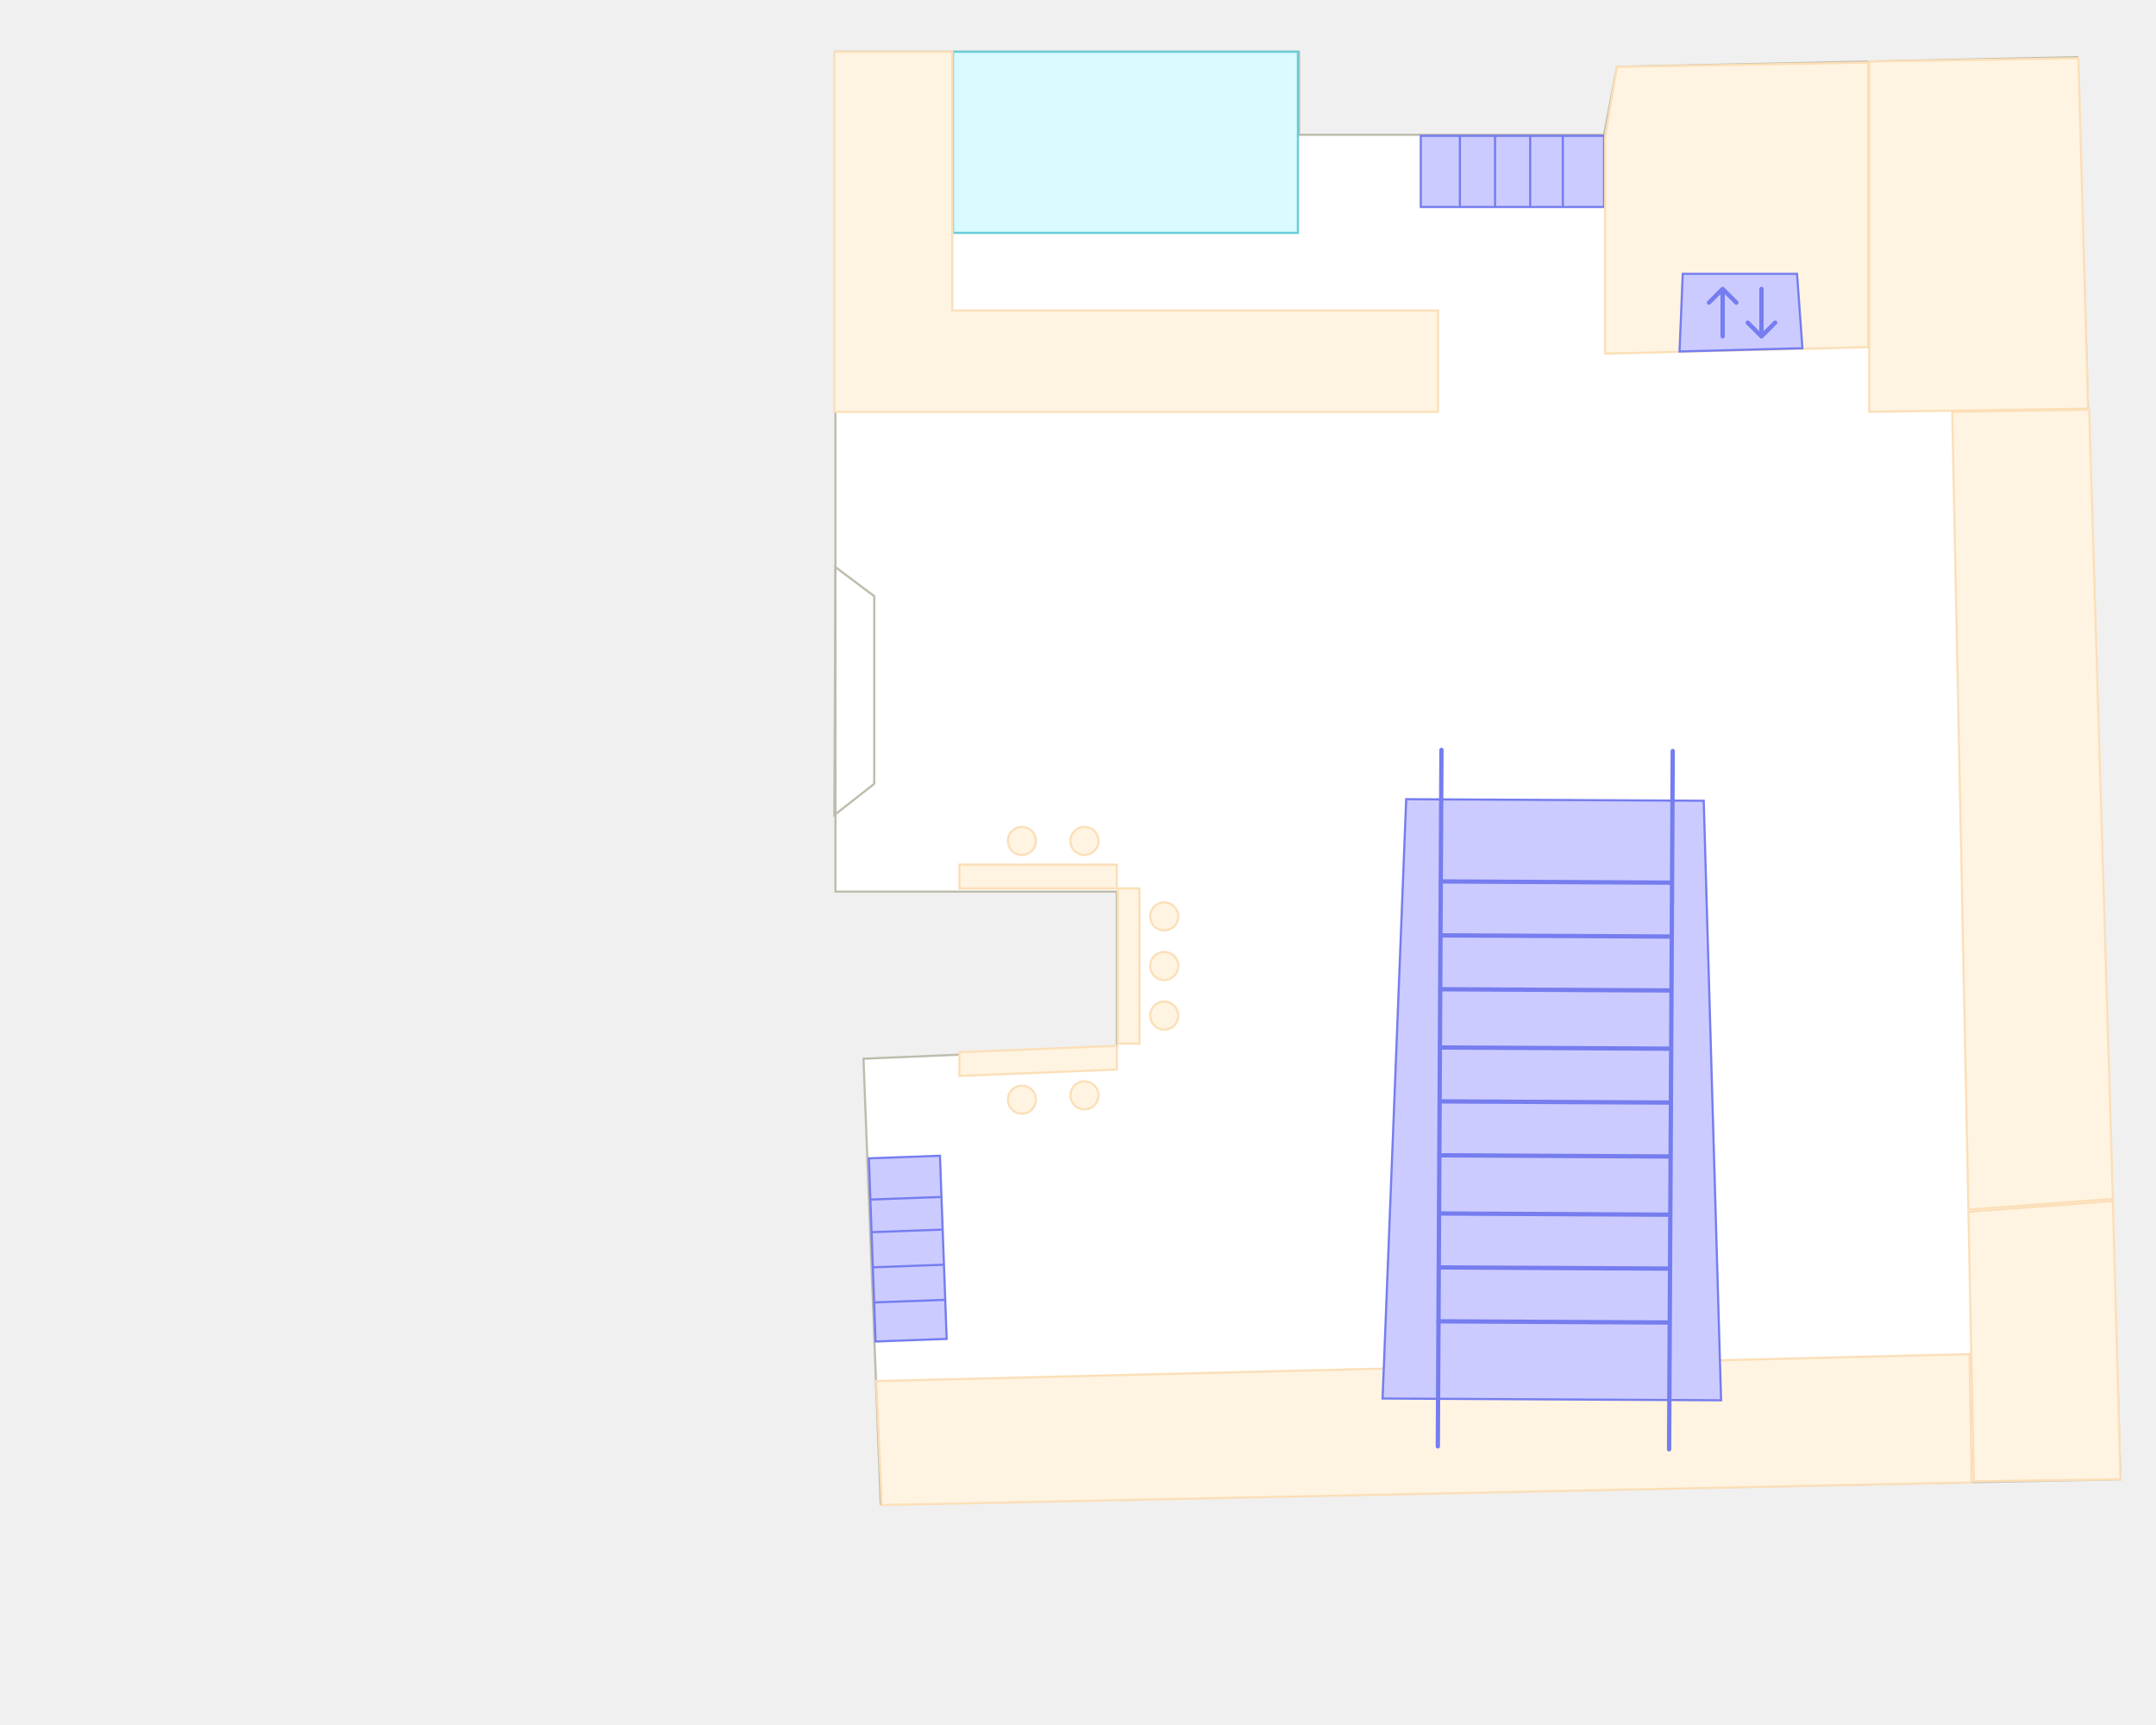
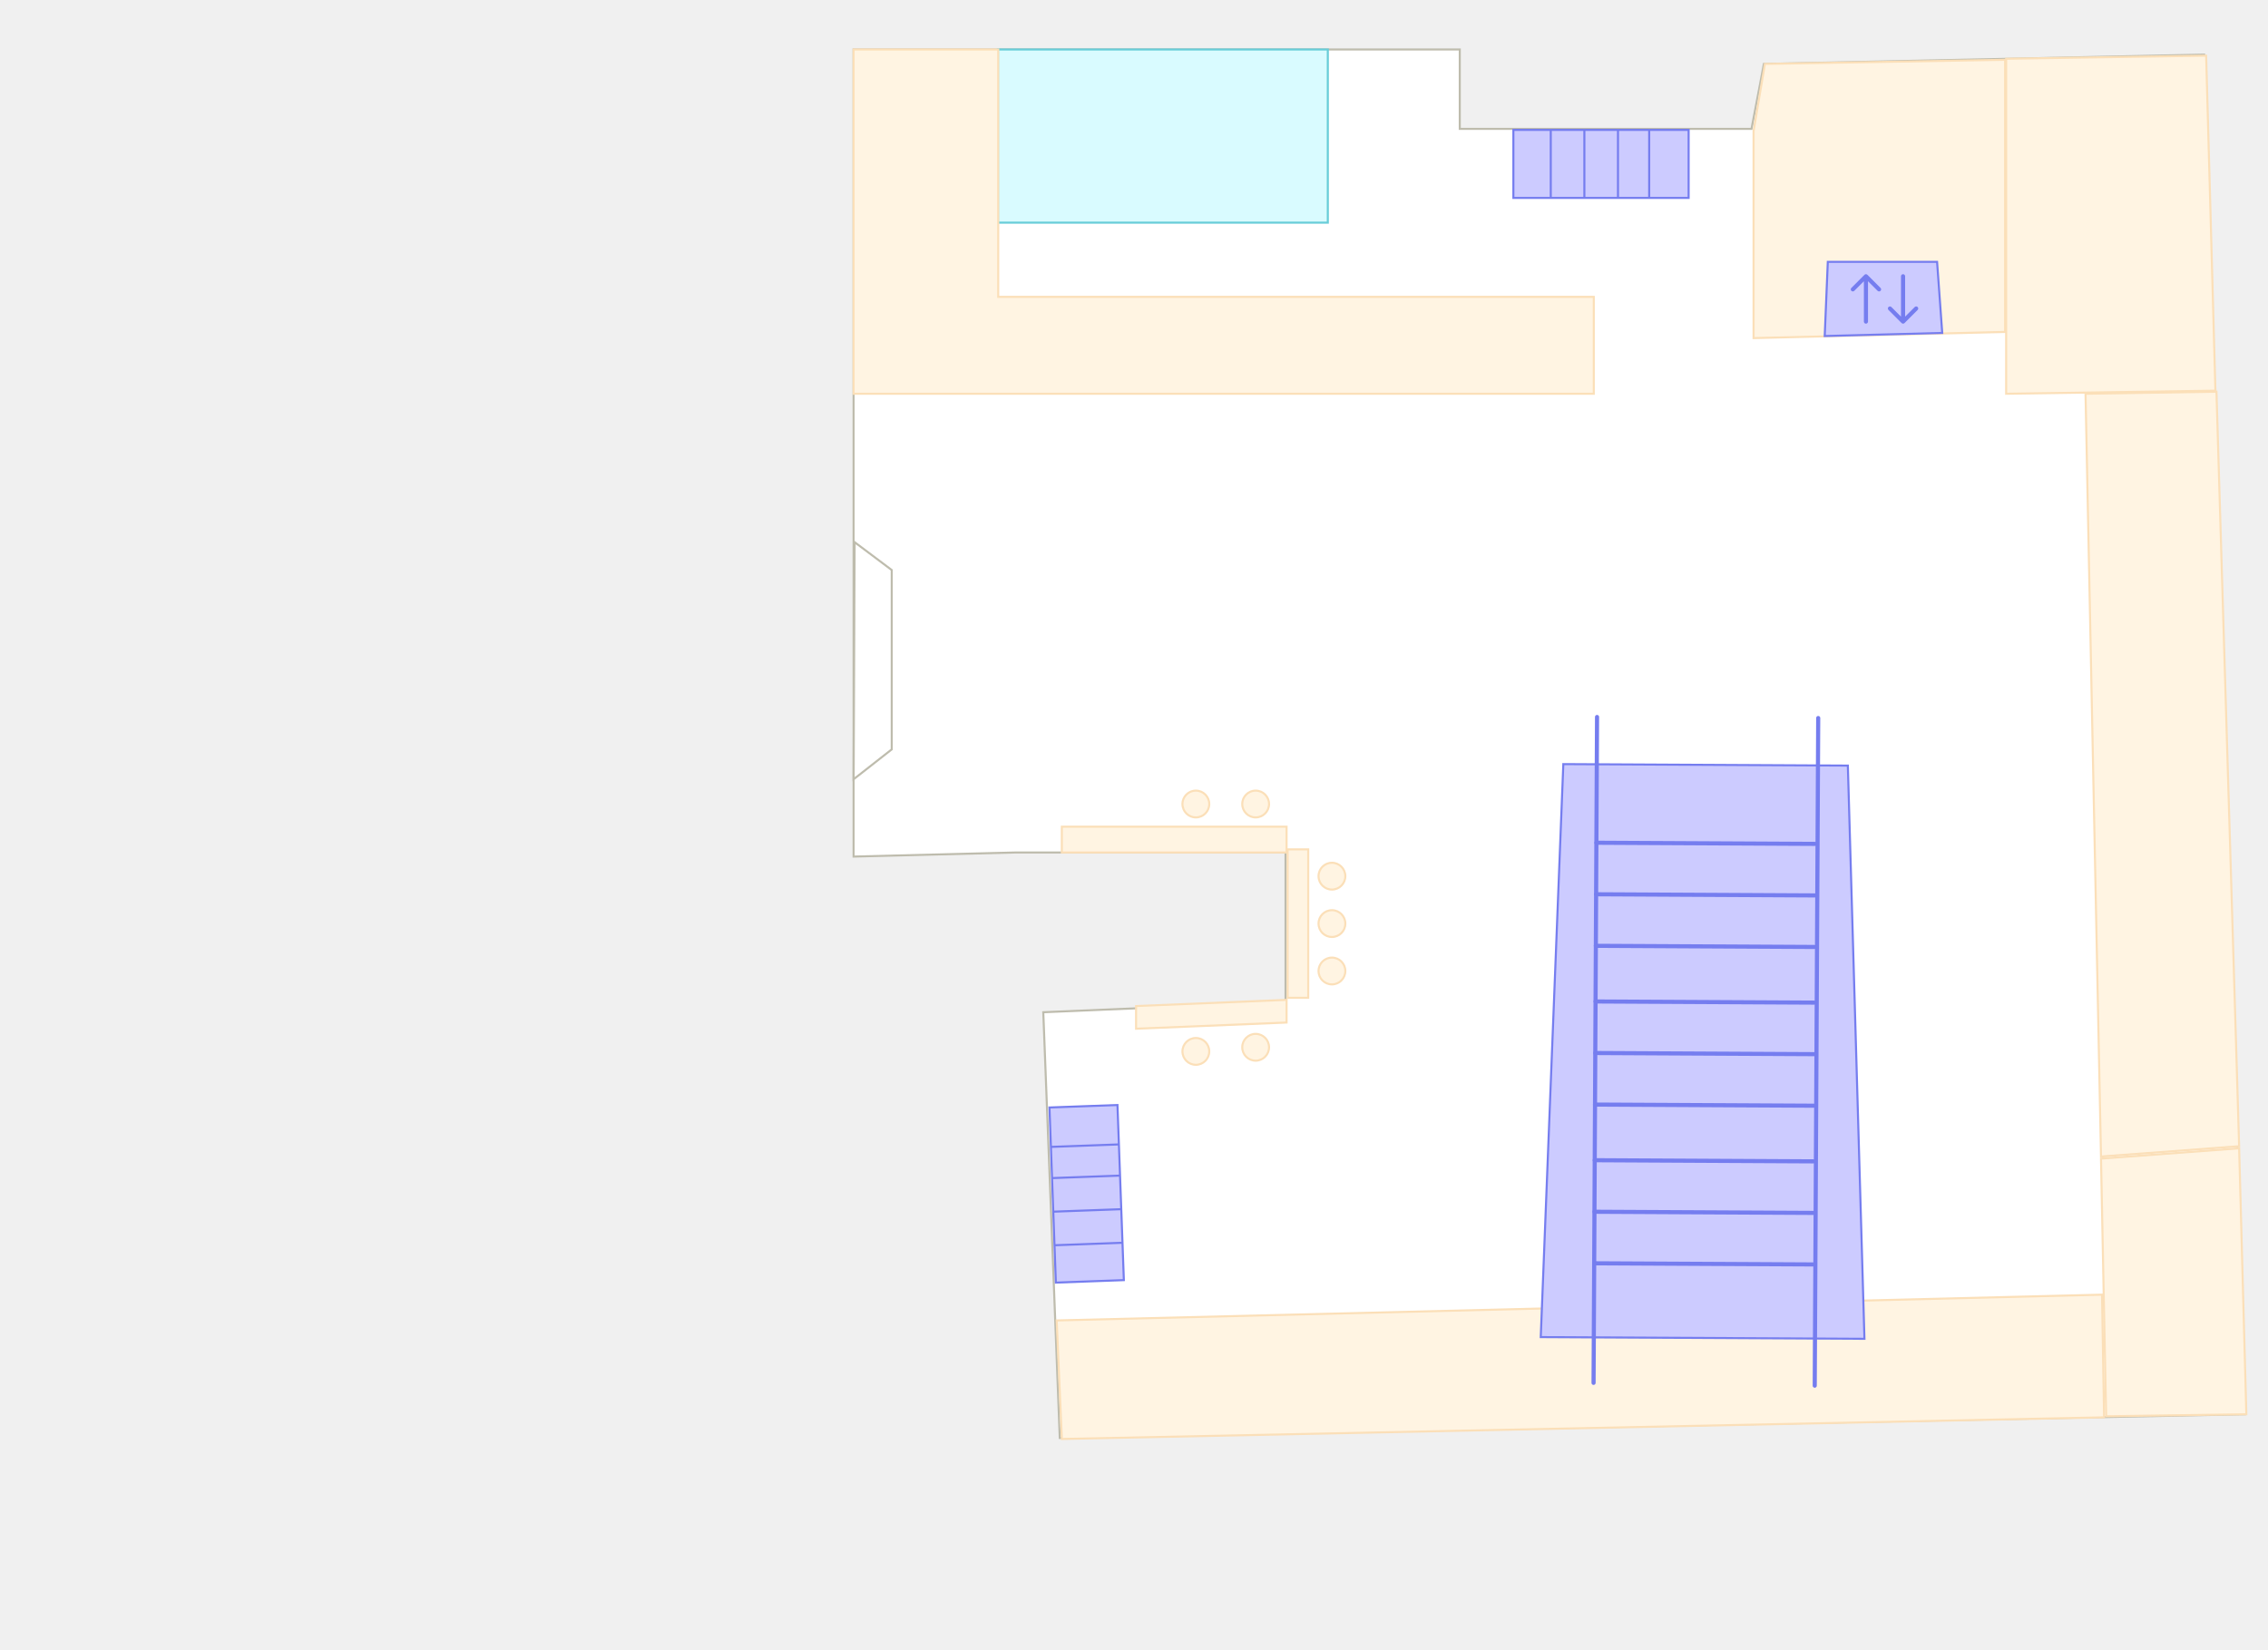
- <svg xmlns="http://www.w3.org/2000/svg" width="1000" height="800" viewBox="0 0 1000 800" fill="none">
-   <path d="M408.5 697.5L400.5 491L518 486V413.5H387.5V377V263V24H602.5V62.5H744L750 31L963.5 26.5L983.5 686L408.5 697.5Z" fill="white" stroke="#BEBCAD" />
-   <path d="M913.5 628L406.5 640.5L409 698L914.5 687.5L913.5 628Z" fill="#FFF4E2" stroke="#FBDFB8" />
-   <path d="M969 190L905.5 191L913 561L980 556L969 190Z" fill="#FFF4E2" stroke="#FBDFB8" />
-   <path d="M980 557L913 562L915.5 687L983.5 686L980 557Z" fill="#FFF4E2" stroke="#FBDFB8" />
-   <path d="M744 63H659V96H744V63Z" fill="#CCCBFF" stroke="#757DEF" />
-   <line x1="724.87" y1="95.5" x2="724.87" y2="63.5" stroke="#757DEF" stroke-linecap="round" />
-   <line x1="709.733" y1="95.5" x2="709.733" y2="63.5" stroke="#757DEF" stroke-linecap="round" />
-   <line x1="693.432" y1="95.5" x2="693.432" y2="63.5" stroke="#757DEF" stroke-linecap="round" />
-   <line x1="677.13" y1="95.5" x2="677.13" y2="63.5" stroke="#757DEF" stroke-linecap="round" />
-   <path d="M403 537.205L406.103 622.148L439.081 620.943L435.978 536L403 537.205Z" fill="#CCCBFF" stroke="#757DEF" />
-   <line x1="436.177" y1="555.136" x2="404.198" y2="556.304" stroke="#757DEF" stroke-linecap="round" />
-   <line x1="436.729" y1="570.263" x2="404.75" y2="571.431" stroke="#757DEF" stroke-linecap="round" />
-   <line x1="437.324" y1="586.553" x2="405.345" y2="587.721" stroke="#757DEF" stroke-linecap="round" />
-   <line x1="437.919" y1="602.844" x2="405.94" y2="604.012" stroke="#757DEF" stroke-linecap="round" />
-   <path d="M652.225 370.642L790.223 371.362L798.274 649.408L641.276 648.589L652.225 370.642Z" fill="#CCCBFF" stroke="#757DEF" />
-   <line x1="668.579" y1="347.786" x2="666.895" y2="670.781" stroke="#757DEF" stroke-width="2" stroke-linecap="round" />
-   <line x1="775.851" y1="348.286" x2="774.163" y2="672.14" stroke="#757DEF" stroke-width="2" stroke-linecap="round" />
-   <line x1="667.198" y1="612.782" x2="773.196" y2="613.335" stroke="#757DEF" stroke-width="2" stroke-linecap="round" />
-   <line x1="667.328" y1="587.783" x2="773.327" y2="588.335" stroke="#757DEF" stroke-width="2" stroke-linecap="round" />
-   <line x1="667.458" y1="562.783" x2="773.457" y2="563.336" stroke="#757DEF" stroke-width="2" stroke-linecap="round" />
-   <line x1="667.599" y1="535.783" x2="773.598" y2="536.336" stroke="#757DEF" stroke-width="2" stroke-linecap="round" />
-   <line x1="667.73" y1="510.784" x2="773.728" y2="511.336" stroke="#757DEF" stroke-width="2" stroke-linecap="round" />
-   <line x1="667.86" y1="485.784" x2="773.858" y2="486.337" stroke="#757DEF" stroke-width="2" stroke-linecap="round" />
-   <line x1="668.001" y1="458.784" x2="773.999" y2="459.337" stroke="#757DEF" stroke-width="2" stroke-linecap="round" />
-   <line x1="668.131" y1="433.785" x2="774.13" y2="434.337" stroke="#757DEF" stroke-width="2" stroke-linecap="round" />
-   <line x1="668.261" y1="408.785" x2="774.26" y2="409.338" stroke="#757DEF" stroke-width="2" stroke-linecap="round" />
-   <path d="M405.5 276.5L387.5 263L387 378L405.5 363.5V276.5Z" stroke="#BEBCAD" />
-   <path d="M602 24H442V108H602V24Z" fill="#D9FBFF" stroke="#68CDD8" />
-   <path d="M387 191V24H441.713V144H667V191H387Z" fill="#FFF4E2" stroke="#FBDFB8" />
-   <path d="M445 401V412H518V401H445Z" fill="#FFF4E2" stroke="#FBDFB8" />
-   <path d="M445 488V499L518 496V485L445 488Z" fill="#FFF4E2" stroke="#FBDFB8" />
-   <path d="M528.5 412H518.5V484H528.5V412Z" fill="#FFF4E2" stroke="#FBDFB8" />
-   <circle cx="474" cy="390" r="6.5" fill="#FFF4E2" stroke="#FBDFB8" />
-   <circle cx="503" cy="390" r="6.5" fill="#FFF4E2" stroke="#FBDFB8" />
-   <circle cx="540" cy="425" r="6.5" fill="#FFF4E2" stroke="#FBDFB8" />
-   <circle cx="540" cy="448" r="6.5" fill="#FFF4E2" stroke="#FBDFB8" />
-   <circle cx="540" cy="471" r="6.5" fill="#FFF4E2" stroke="#FBDFB8" />
-   <circle cx="503" cy="508" r="6.5" fill="#FFF4E2" stroke="#FBDFB8" />
-   <circle cx="474" cy="510" r="6.5" fill="#FFF4E2" stroke="#FBDFB8" />
-   <path d="M744.5 63.5L750 31L866.5 29V161L744.5 164V63.5Z" fill="#FFF4E2" stroke="#FBDFB8" />
-   <path d="M833.5 127H780.5L779 163L836 161.5L833.5 127Z" fill="#CCCBFF" stroke="#757DEF" />
-   <path d="M798 156C798 156.552 798.448 157 799 157C799.552 157 800 156.552 800 156L799 156L798 156ZM799.707 133.293C799.317 132.902 798.683 132.902 798.293 133.293L791.929 139.657C791.538 140.047 791.538 140.681 791.929 141.071C792.319 141.462 792.953 141.462 793.343 141.071L799 135.414L804.657 141.071C805.047 141.462 805.681 141.462 806.071 141.071C806.462 140.681 806.462 140.047 806.071 139.657L799.707 133.293ZM799 156L800 156L800 134L799 134L798 134L798 156L799 156Z" fill="#757DEF" />
-   <path d="M818 134C818 133.448 817.552 133 817 133C816.448 133 816 133.448 816 134H817H818ZM816.293 156.707C816.683 157.098 817.317 157.098 817.707 156.707L824.071 150.343C824.462 149.953 824.462 149.319 824.071 148.929C823.681 148.538 823.047 148.538 822.657 148.929L817 154.586L811.343 148.929C810.953 148.538 810.319 148.538 809.929 148.929C809.538 149.319 809.538 149.953 809.929 150.343L816.293 156.707ZM817 134H816V156H817H818V134H817Z" fill="#757DEF" />
-   <path d="M964 27L867 28.5V191L968.5 189.5L964 27Z" fill="#FFF4E2" stroke="#FBDFB8" />
+ <svg xmlns="http://www.w3.org/2000/svg" width="1100" height="800" viewBox="0 0 1100 800" fill="none">
+   <path d="M514 697.5L506 491L623.5 486V413.5H493L414 415.5V349.5V255.5V24H708V62.5H849.5L855.5 31L1069 26.5L1089 686L514 697.5Z" fill="white" stroke="#BEBCAD" />
+   <path d="M1019.5 628L512.5 640.5L515 698L1020.5 687.5L1019.5 628Z" fill="#FFF4E2" stroke="#FBDFB8" />
+   <path d="M1075 190L1011.5 191L1019 561L1086 556L1075 190Z" fill="#FFF4E2" stroke="#FBDFB8" />
+   <path d="M1086 557L1019 562L1021.5 687L1089.5 686L1086 557Z" fill="#FFF4E2" stroke="#FBDFB8" />
+   <path d="M819 63H734V96H819V63Z" fill="#CCCBFF" stroke="#757DEF" />
+   <line x1="799.87" y1="95.5" x2="799.87" y2="63.5" stroke="#757DEF" stroke-linecap="round" />
+   <line x1="784.733" y1="95.5" x2="784.733" y2="63.5" stroke="#757DEF" stroke-linecap="round" />
+   <line x1="768.432" y1="95.5" x2="768.432" y2="63.5" stroke="#757DEF" stroke-linecap="round" />
+   <line x1="752.13" y1="95.5" x2="752.13" y2="63.5" stroke="#757DEF" stroke-linecap="round" />
+   <path d="M509 537.205L512.103 622.148L545.081 620.943L541.978 536L509 537.205Z" fill="#CCCBFF" stroke="#757DEF" />
+   <line x1="542.177" y1="555.136" x2="510.198" y2="556.304" stroke="#757DEF" stroke-linecap="round" />
+   <line x1="542.729" y1="570.263" x2="510.75" y2="571.431" stroke="#757DEF" stroke-linecap="round" />
+   <line x1="543.324" y1="586.553" x2="511.345" y2="587.721" stroke="#757DEF" stroke-linecap="round" />
+   <line x1="543.919" y1="602.844" x2="511.94" y2="604.012" stroke="#757DEF" stroke-linecap="round" />
+   <path d="M758.225 370.642L896.223 371.362L904.274 649.408L747.276 648.589L758.225 370.642Z" fill="#CCCBFF" stroke="#757DEF" />
+   <line x1="774.579" y1="347.786" x2="772.895" y2="670.782" stroke="#757DEF" stroke-width="2" stroke-linecap="round" />
+   <line x1="881.851" y1="348.286" x2="880.163" y2="672.14" stroke="#757DEF" stroke-width="2" stroke-linecap="round" />
+   <line x1="773.198" y1="612.783" x2="879.196" y2="613.335" stroke="#757DEF" stroke-width="2" stroke-linecap="round" />
+   <line x1="773.328" y1="587.783" x2="879.327" y2="588.335" stroke="#757DEF" stroke-width="2" stroke-linecap="round" />
+   <line x1="773.458" y1="562.783" x2="879.457" y2="563.336" stroke="#757DEF" stroke-width="2" stroke-linecap="round" />
+   <line x1="773.599" y1="535.784" x2="879.598" y2="536.336" stroke="#757DEF" stroke-width="2" stroke-linecap="round" />
+   <line x1="773.73" y1="510.784" x2="879.728" y2="511.337" stroke="#757DEF" stroke-width="2" stroke-linecap="round" />
+   <line x1="773.86" y1="485.784" x2="879.858" y2="486.337" stroke="#757DEF" stroke-width="2" stroke-linecap="round" />
+   <line x1="774.001" y1="458.785" x2="879.999" y2="459.337" stroke="#757DEF" stroke-width="2" stroke-linecap="round" />
+   <line x1="774.131" y1="433.785" x2="880.13" y2="434.338" stroke="#757DEF" stroke-width="2" stroke-linecap="round" />
+   <line x1="774.261" y1="408.785" x2="880.26" y2="409.338" stroke="#757DEF" stroke-width="2" stroke-linecap="round" />
+   <path d="M432.5 276.5L414.5 263L414 378L432.5 363.5V276.5Z" stroke="#BEBCAD" />
+   <path d="M644 24H484V108H644V24Z" fill="#D9FBFF" stroke="#68CDD8" />
+   <path d="M414 191V24H484.149V144H773V191H414Z" fill="#FFF4E2" stroke="#FBDFB8" />
+   <path d="M515 401V413.5H624V401H515Z" fill="#FFF4E2" stroke="#FBDFB8" />
+   <path d="M551 488V499L624 496V485L551 488Z" fill="#FFF4E2" stroke="#FBDFB8" />
+   <path d="M634.5 412H624.5V484H634.5V412Z" fill="#FFF4E2" stroke="#FBDFB8" />
+   <circle cx="580" cy="390" r="6.5" fill="#FFF4E2" stroke="#FBDFB8" />
+   <circle cx="609" cy="390" r="6.5" fill="#FFF4E2" stroke="#FBDFB8" />
+   <circle cx="646" cy="425" r="6.5" fill="#FFF4E2" stroke="#FBDFB8" />
+   <circle cx="646" cy="448" r="6.5" fill="#FFF4E2" stroke="#FBDFB8" />
+   <circle cx="646" cy="471" r="6.5" fill="#FFF4E2" stroke="#FBDFB8" />
+   <circle cx="609" cy="508" r="6.5" fill="#FFF4E2" stroke="#FBDFB8" />
+   <circle cx="580" cy="510" r="6.5" fill="#FFF4E2" stroke="#FBDFB8" />
+   <path d="M850.5 63.5L856 31L972.5 29V161L850.5 164V63.5Z" fill="#FFF4E2" stroke="#FBDFB8" />
+   <path d="M939.5 127H886.5L885 163L942 161.5L939.5 127Z" fill="#CCCBFF" stroke="#757DEF" />
+   <path d="M904 156C904 156.552 904.448 157 905 157C905.552 157 906 156.552 906 156L905 156L904 156ZM905.707 133.293C905.317 132.902 904.683 132.902 904.293 133.293L897.929 139.657C897.538 140.047 897.538 140.681 897.929 141.071C898.319 141.462 898.953 141.462 899.343 141.071L905 135.414L910.657 141.071C911.047 141.462 911.681 141.462 912.071 141.071C912.462 140.681 912.462 140.047 912.071 139.657L905.707 133.293ZM905 156L906 156L906 134L905 134L904 134L904 156L905 156Z" fill="#757DEF" />
+   <path d="M924 134C924 133.448 923.552 133 923 133C922.448 133 922 133.448 922 134H923H924ZM922.293 156.707C922.683 157.098 923.317 157.098 923.707 156.707L930.071 150.343C930.462 149.953 930.462 149.319 930.071 148.929C929.681 148.538 929.047 148.538 928.657 148.929L923 154.586L917.343 148.929C916.953 148.538 916.319 148.538 915.929 148.929C915.538 149.319 915.538 149.953 915.929 150.343L922.293 156.707ZM923 134H922V156H923H924V134H923Z" fill="#757DEF" />
+   <path d="M1070 27L973 28.5V191L1074.5 189.5L1070 27Z" fill="#FFF4E2" stroke="#FBDFB8" />
</svg>
